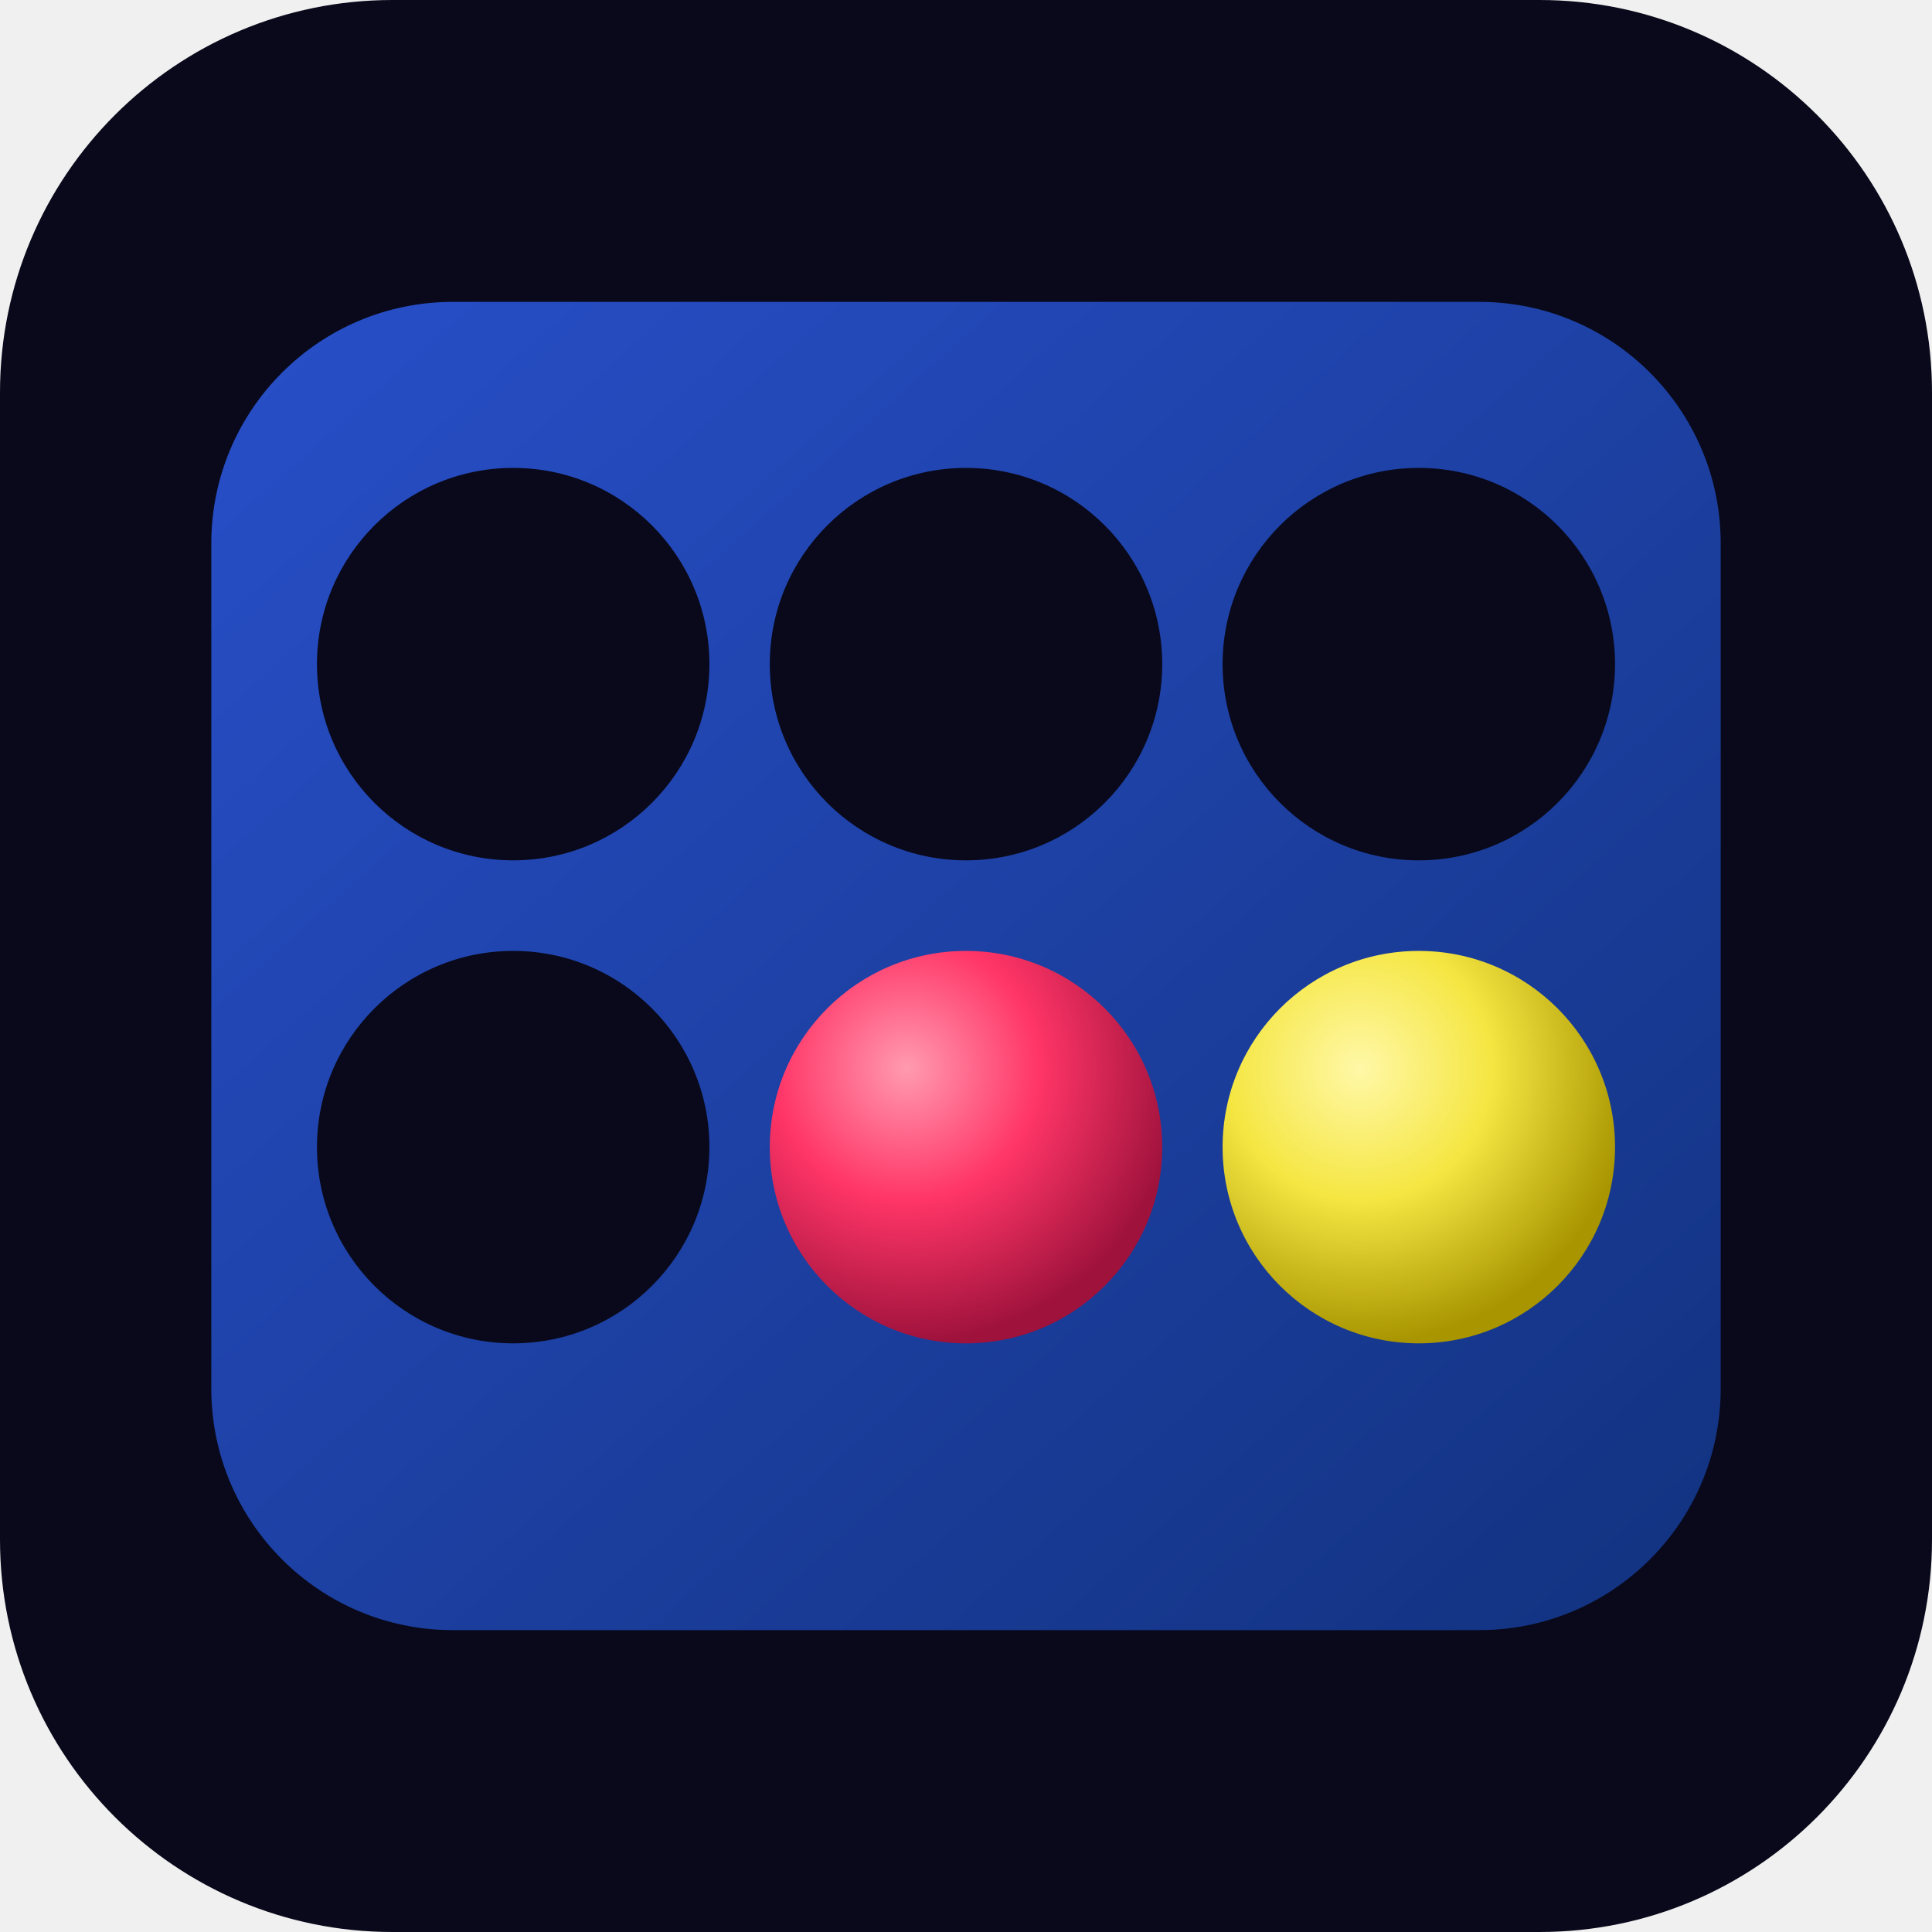
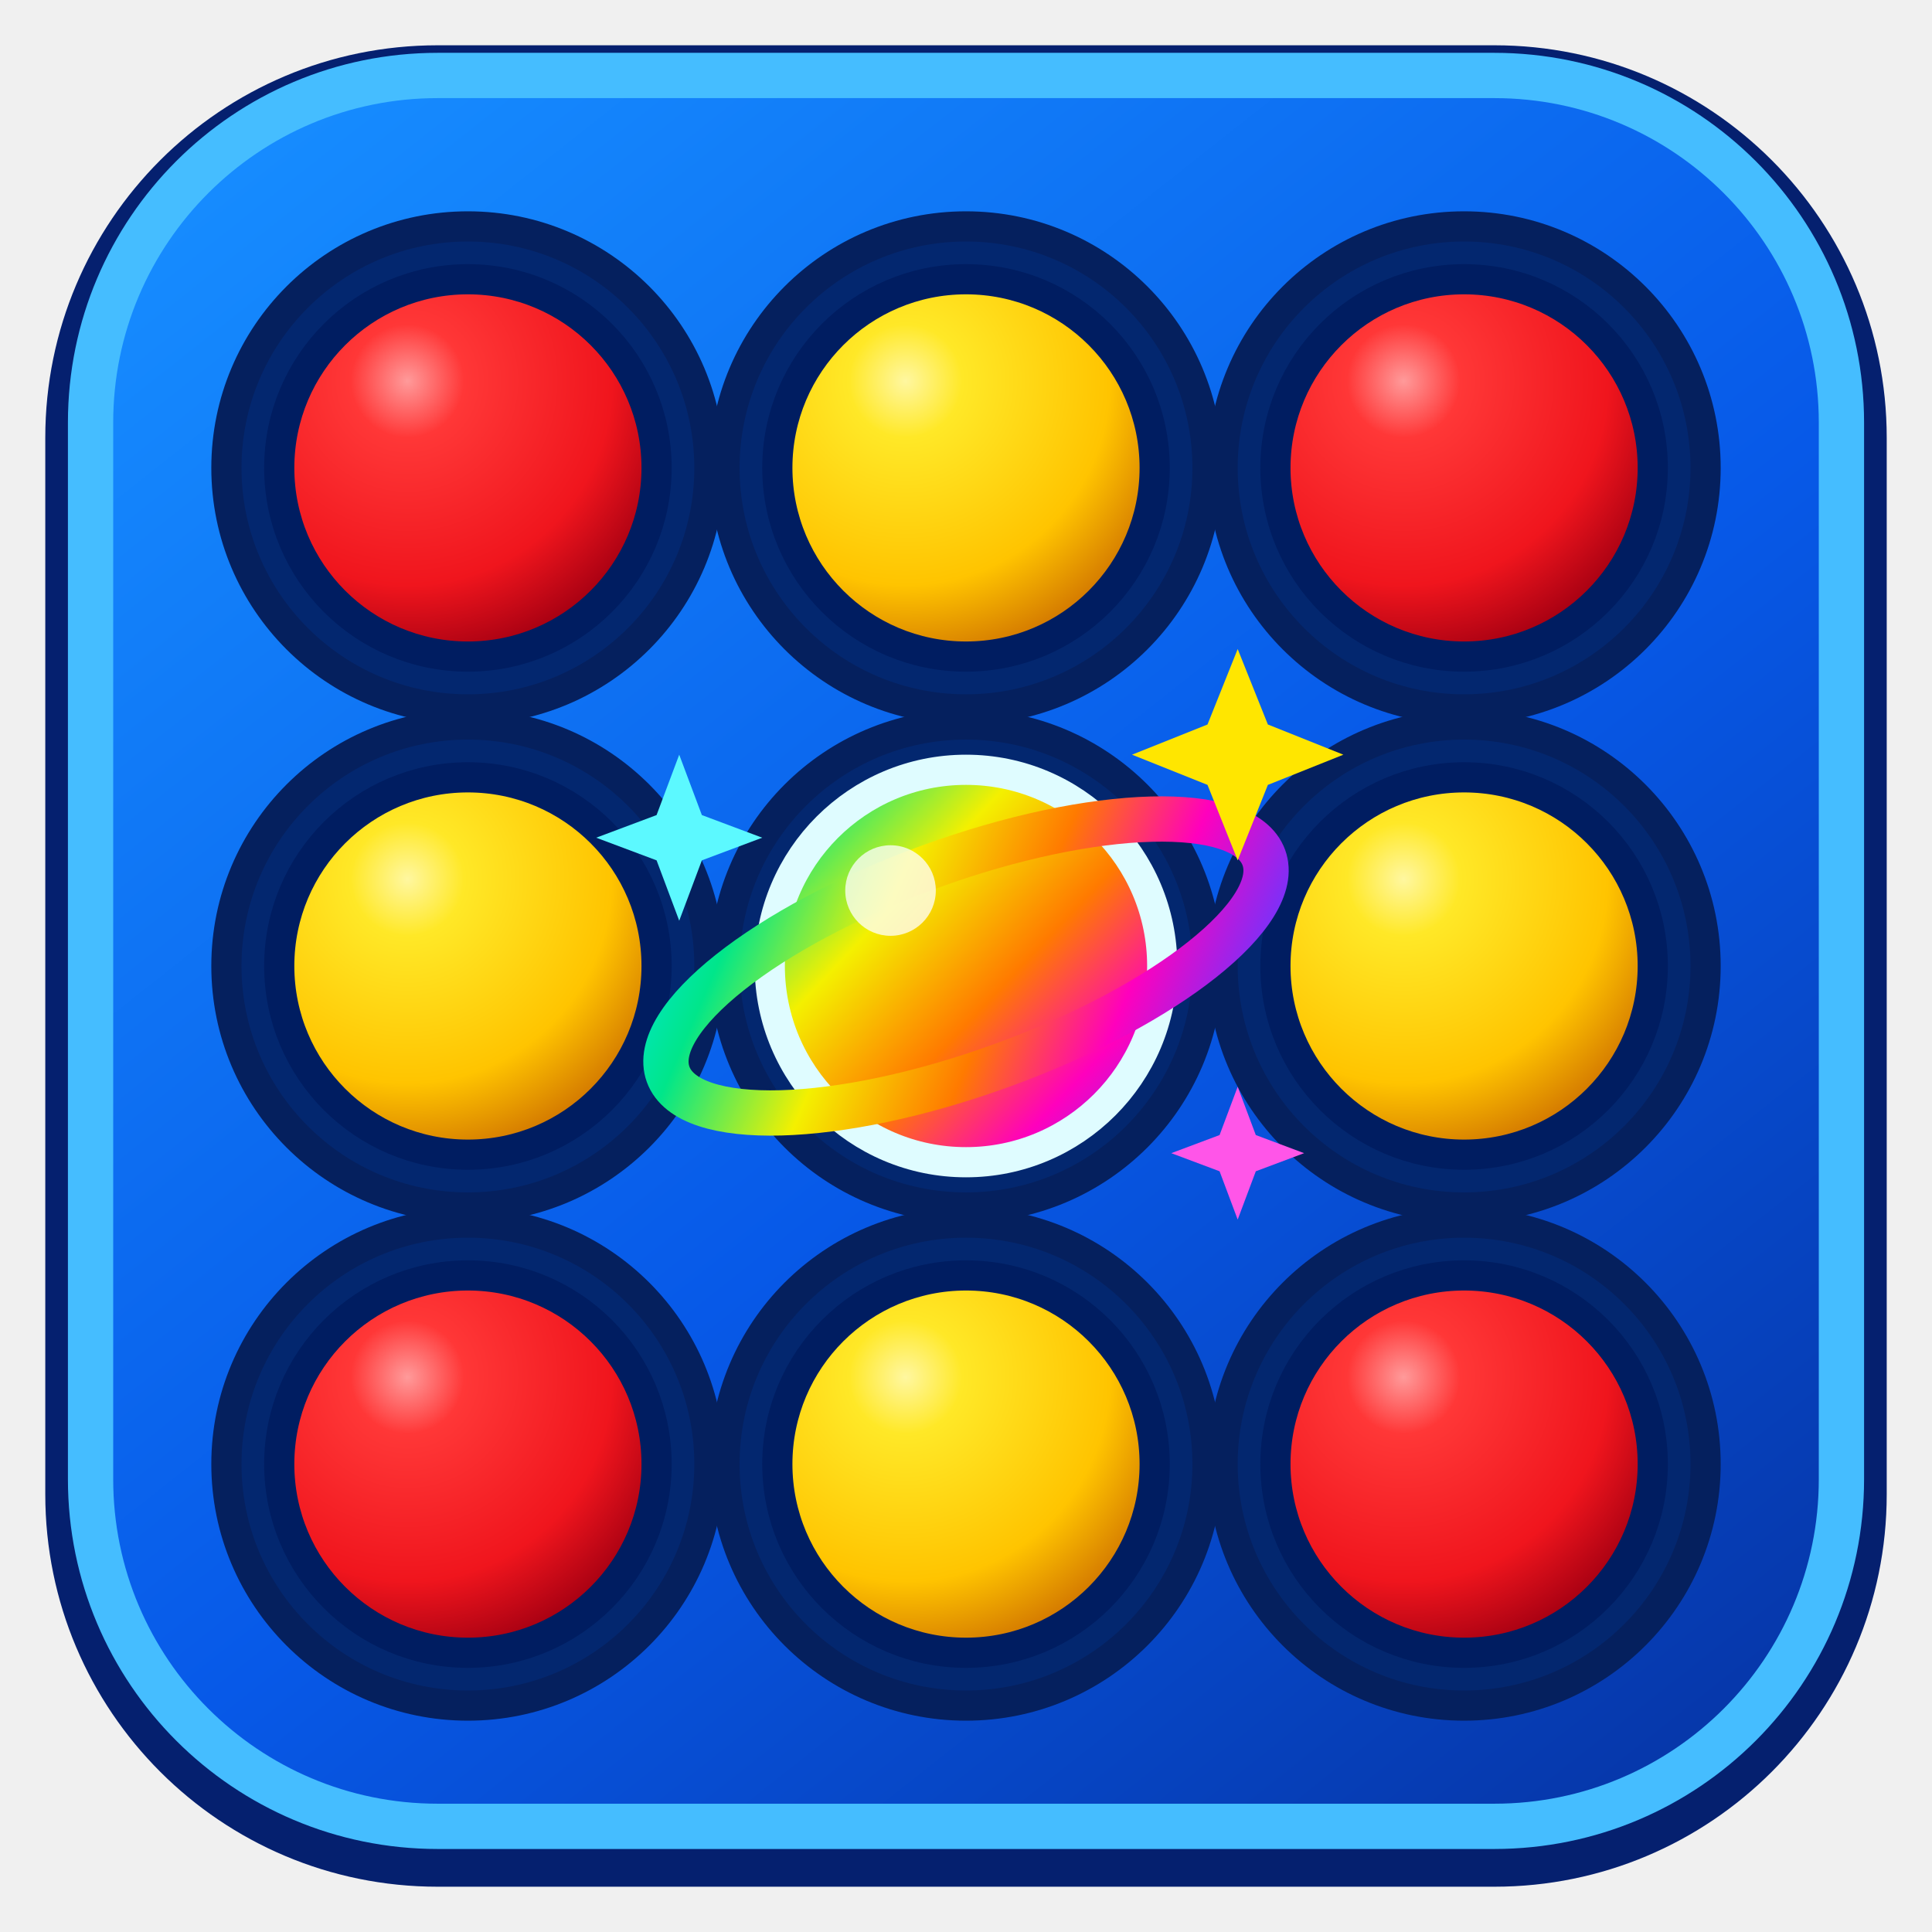
- <svg xmlns="http://www.w3.org/2000/svg" viewBox="0 0 128 128" role="img" aria-label="Connect 4 icon">
+ <svg xmlns="http://www.w3.org/2000/svg" viewBox="0 0 128 128" role="img" aria-label="Connect 4 Chaos icon">
  <defs>
-     <linearGradient id="bg" x1="0" y1="0" x2="1" y2="1">
-       <stop offset="0" stop-color="#284fc9" />
-       <stop offset="1" stop-color="#12327f" />
+     <linearGradient id="board" x1="18" y1="8" x2="108" y2="122" gradientUnits="userSpaceOnUse">
+       <stop stop-color="#168cff" />
+       <stop offset="0.55" stop-color="#0759e8" />
+       <stop offset="1" stop-color="#0636a8" />
    </linearGradient>
-     <radialGradient id="red" cx="35%" cy="30%" r="70%">
-       <stop offset="0" stop-color="#ff9aaf" />
-       <stop offset="0.48" stop-color="#ff3567" />
-       <stop offset="1" stop-color="#9e123c" />
+     <radialGradient id="red" cx="34%" cy="27%" r="75%">
+       <stop stop-color="#ff9a9a" />
+       <stop offset="0.2" stop-color="#ff3737" />
+       <stop offset="0.72" stop-color="#f0151d" />
+       <stop offset="1" stop-color="#a60012" />
    </radialGradient>
-     <radialGradient id="yellow" cx="35%" cy="30%" r="70%">
-       <stop offset="0" stop-color="#fff8a7" />
-       <stop offset="0.48" stop-color="#f5e642" />
-       <stop offset="1" stop-color="#a89500" />
+     <radialGradient id="yellow" cx="34%" cy="27%" r="75%">
+       <stop stop-color="#fff7a0" />
+       <stop offset="0.2" stop-color="#ffe827" />
+       <stop offset="0.72" stop-color="#ffc400" />
+       <stop offset="1" stop-color="#d37800" />
    </radialGradient>
+     <linearGradient id="chaos" x1="46" y1="48" x2="82" y2="82" gradientUnits="userSpaceOnUse">
+       <stop stop-color="#00e5ff" />
+       <stop offset="0.18" stop-color="#00e68a" />
+       <stop offset="0.36" stop-color="#f4f000" />
+       <stop offset="0.54" stop-color="#ff7a00" />
+       <stop offset="0.7" stop-color="#ff00bd" />
+       <stop offset="0.86" stop-color="#6d35ff" />
+       <stop offset="1" stop-color="#00cfff" />
+     </linearGradient>
  </defs>
-   <rect width="128" height="128" rx="26" fill="#09091b" />
-   <rect x="14" y="20" width="100" height="88" rx="16" fill="url(#bg)" />
-   <g fill="#09091b">
-     <circle cx="34" cy="44" r="13" />
-     <circle cx="64" cy="44" r="13" />
-     <circle cx="94" cy="44" r="13" />
-     <circle cx="34" cy="76" r="13" />
+   <rect x="3" y="3" width="122" height="122" rx="26" fill="#05206f" />
+   <rect x="6" y="5" width="116" height="116" rx="23" fill="url(#board)" stroke="#45bdff" stroke-width="3" />
+   <g fill="#03276f" stroke="#05205e" stroke-width="2">
+     <circle cx="31" cy="31" r="16" />
+     <circle cx="64" cy="31" r="16" />
+     <circle cx="97" cy="31" r="16" />
+     <circle cx="31" cy="64" r="16" />
+     <circle cx="64" cy="64" r="16" />
+     <circle cx="97" cy="64" r="16" />
+     <circle cx="31" cy="97" r="16" />
+     <circle cx="64" cy="97" r="16" />
+     <circle cx="97" cy="97" r="16" />
  </g>
-   <circle cx="64" cy="76" r="13" fill="url(#red)" />
-   <circle cx="94" cy="76" r="13" fill="url(#yellow)" />
+   <g stroke="#001d61" stroke-width="2">
+     <circle cx="31" cy="31" r="12.5" fill="url(#red)" />
+     <circle cx="64" cy="31" r="12.5" fill="url(#yellow)" />
+     <circle cx="97" cy="31" r="12.5" fill="url(#red)" />
+     <circle cx="31" cy="64" r="12.5" fill="url(#yellow)" />
+     <circle cx="97" cy="64" r="12.5" fill="url(#yellow)" />
+     <circle cx="31" cy="97" r="12.5" fill="url(#red)" />
+     <circle cx="64" cy="97" r="12.5" fill="url(#yellow)" />
+     <circle cx="97" cy="97" r="12.5" fill="url(#red)" />
+   </g>
+   <circle cx="64" cy="64" r="13" fill="url(#chaos)" stroke="#dffcff" stroke-width="2" />
+   <ellipse cx="64" cy="64" rx="21" ry="7" fill="none" stroke="url(#chaos)" stroke-width="3" transform="rotate(-20 64 64)" />
+   <circle cx="59" cy="59" r="3" fill="#fff" opacity="0.75" />
+   <path d="M82 43l2 5 5 2-5 2-2 5-2-5-5-2 5-2z" fill="#ffe600" />
+   <path d="M45 50l1.5 4 4 1.5-4 1.5-1.5 4-1.5-4-4-1.5 4-1.5z" fill="#5cf9ff" />
+   <path d="M82 72l1.2 3.2 3.2 1.2-3.2 1.2-1.2 3.2-1.2-3.2-3.2-1.2 3.2-1.2z" fill="#ff55e8" />
</svg>
